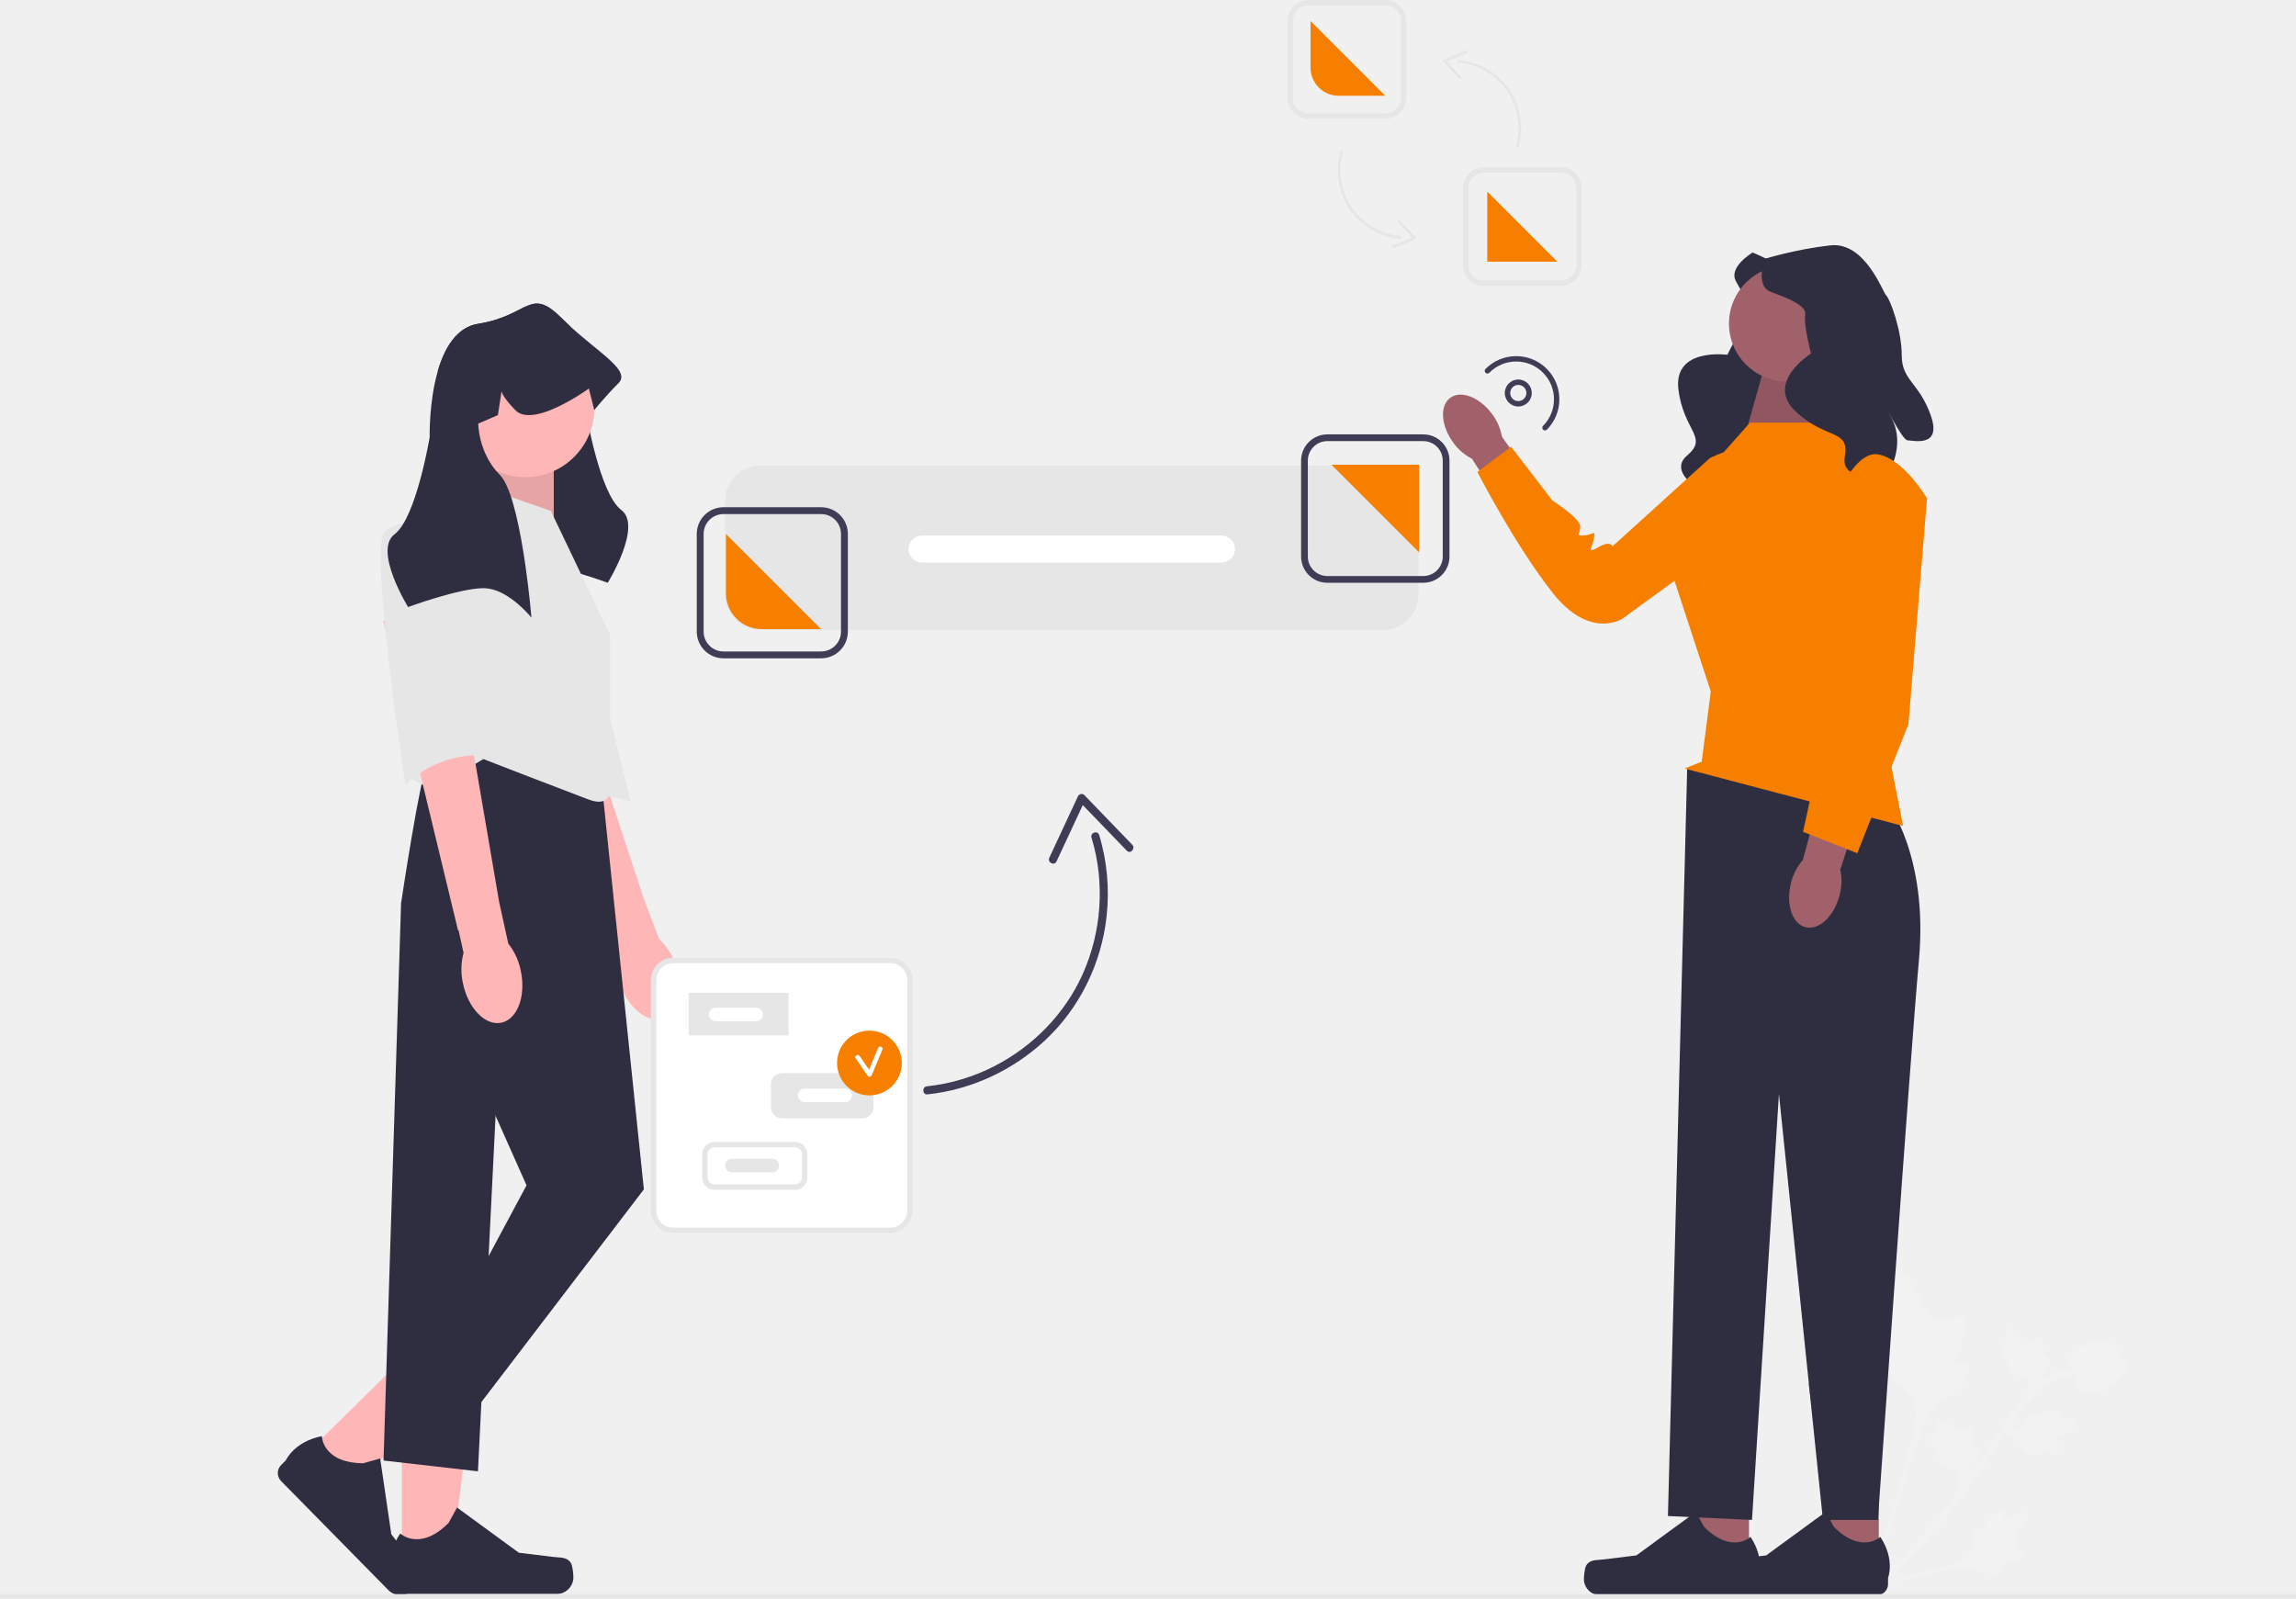
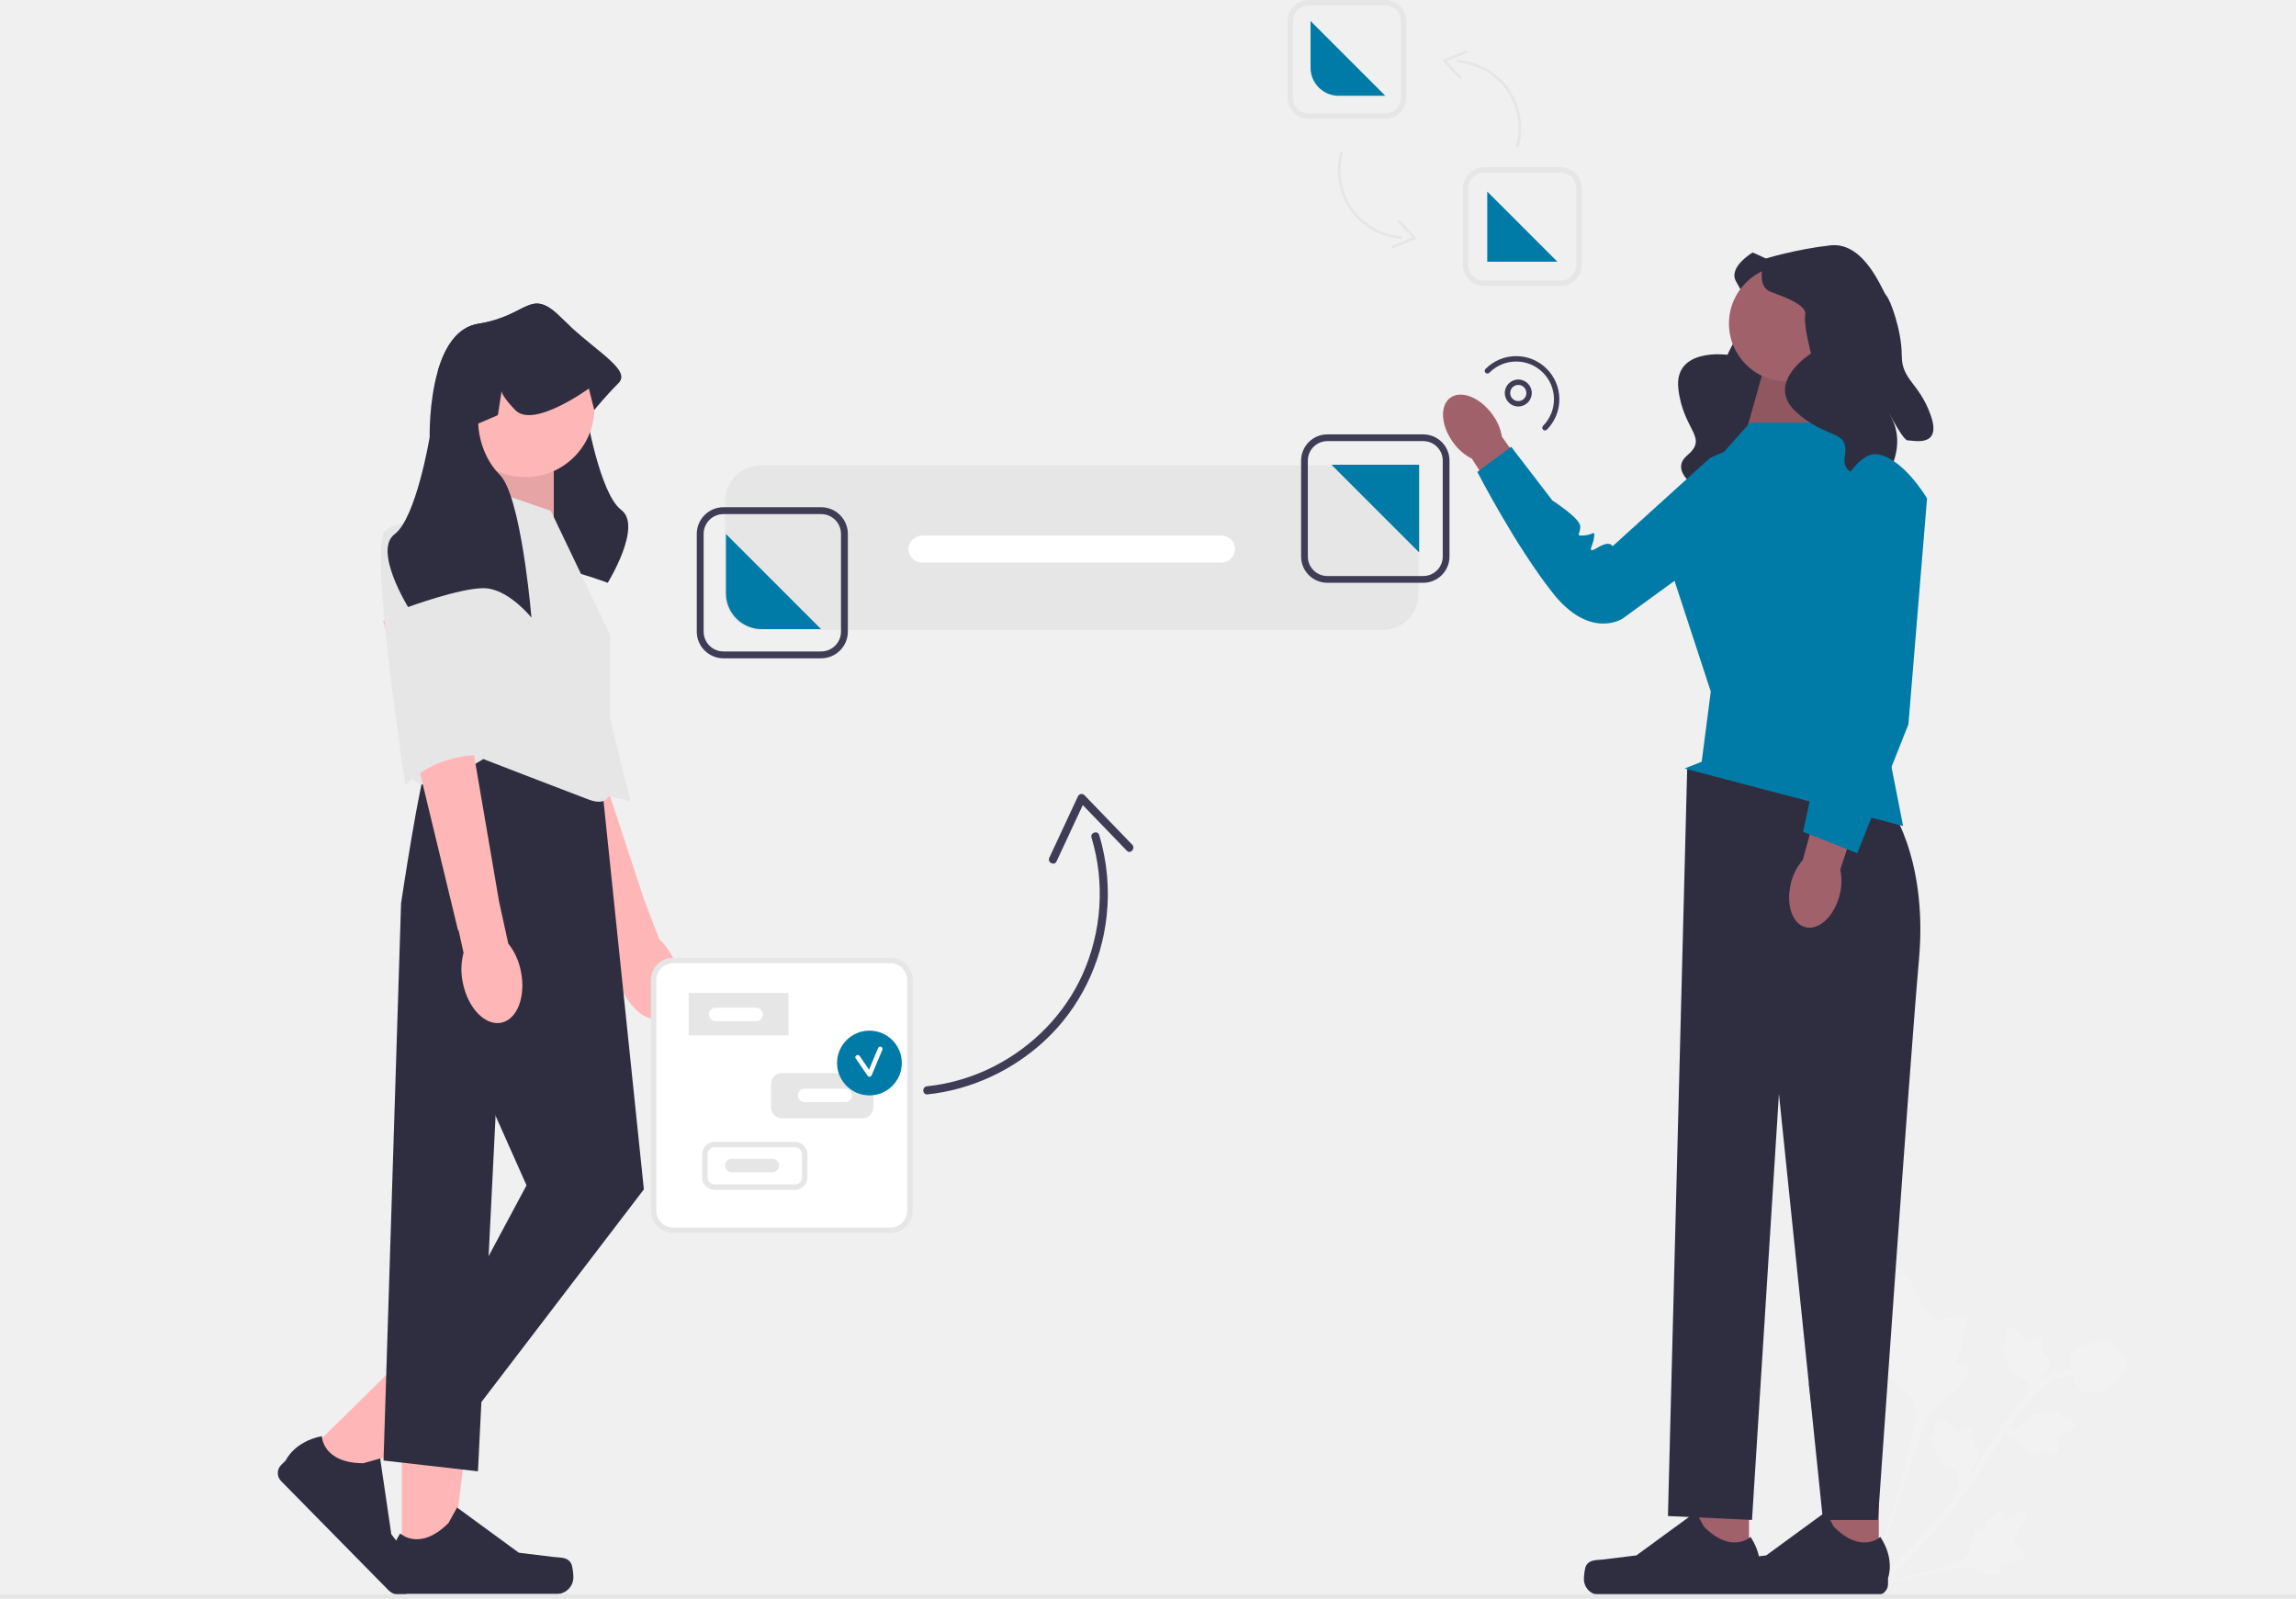
<svg xmlns="http://www.w3.org/2000/svg" width="851.034" height="592.528" viewBox="0 0 851.034 592.528">
  <path d="M225.265,216s-19-7-28-7c-.86,0-1.71,.1-2.56,.28-5.76,1.22-11.06,6.17-13.6,8.87-.99,1.06-1.56,1.77-1.56,1.77,0,0,.06-.69,.18-1.9,.59-6.36,2.77-27.23,6.68-40.59,1.4-4.77,3.01-8.58,4.86-10.43,4.31-4.32,6.3-9.5,7.22-13.36,.78-3.31,.78-5.64,.78-5.64l-7.29-3.14-1.35-8.82c-.24,1.04-1.35,3.07-5.08,6.96-.32,.33-.67,.61-1.04,.85-5.38,3.38-16.35-2.5-22.26-6.2,2.46-8.55,6.92-16.37,15.02-17.65,19-3,19-14,31-2,.99,.99,1.99,1.94,2.99,2.86,3.84,7.34,5.24,17.18,5.74,24.02,.36,4.79,.27,8.12,.27,8.12,0,0,5,30,13,36s-5,27-5,27Z" fill="#2f2e41" />
  <polygon points="188.265 168 174.753 187.819 205.265 196 205.265 168 188.265 168" fill="#ffb6b6" />
  <polygon points="188.265 168 174.753 187.819 205.265 196 205.265 168 188.265 168" opacity=".1" />
  <g>
    <path d="M696.217,484.943c1.451-.576,3.298,2.667,4.544,2.09,1.242-.575-.161-3.996,.975-8.458,.205-.805,1.496-5.876,3.619-6.108,4.025-.441,7.5,16.889,13.514,16.741,1.32-.032,2.902-.91,7.006-1.15,1.633-.095,2.519-.023,2.981,.561,.654,.829-.119,1.964-.898,4.769-1.167,4.207-.247,4.61-1.459,7.749-.9,2.331-1.88,3.333-1.382,4.061,.705,1.029,3.122-.314,4.173,.786,1.073,1.122-.001,4.029-1.122,5.961-2.105,3.625-4.988,4.862-7.42,6.627-2.643,1.918-5.987,5.356-8.43,11.992l-19.553,59.691c3.753-12.448,13.476-47.01,16.573-60.252,.894-3.823,1.685-7.79-.364-11.179-1.973-3.263-6.34-5.597-10.351-10.59-.468-.583-1.752-2.223-1.227-3.317,.434-.905,1.708-.613,2.125-1.452,.56-1.125-1.278-2.564-2.679-5.442-.988-2.03-1.256-3.744-1.487-5.218-.07-.444-1.069-7.095,.863-7.862l0,0Z" fill="#f2f2f2" />
    <path d="M742.589,560.129c.701,.546-.357,2.388,.285,2.833,.641,.443,1.915-1.232,4.432-1.962,.454-.132,3.315-.961,4.042,.014,1.378,1.848-6.125,8.554-4.317,11.463,.397,.638,1.284,1.162,2.586,3.107,.518,.774,.738,1.23,.585,1.625-.218,.56-.998,.508-2.6,.935-2.402,.641-2.334,1.209-4.224,1.52-1.404,.231-2.178,.039-2.392,.493-.302,.643,1.055,1.442,.818,2.275-.241,.85-1.978,1.162-3.25,1.169-2.386,.013-3.826-1.045-5.394-1.73-1.704-.744-4.356-1.393-8.318-.677l-34.938,7.626c7.193-1.75,26.961-6.95,34.354-9.251,2.134-.664,4.309-1.421,5.382-3.404,1.032-1.91,.918-4.727,2.211-8.136,.151-.398,.586-1.501,1.274-1.559,.569-.048,.794,.661,1.326,.624,.714-.05,.889-1.367,1.898-2.885,.711-1.07,1.475-1.697,2.132-2.235,.198-.162,3.174-2.572,4.107-1.845l-0,0Z" fill="#f2f2f2" />
    <path d="M726.124,552.442l3.345-3.456,.028-.436c.128-2.018,.672-3.666,1.616-4.899,.15-.196,.31-.385,.473-.577,.646-.761,1.449-1.707,1.821-3.245,.206-.859,.54-2.957-.812-3.71-.361-.206-.724-.247-1.046-.216,.006-.065,.012-.131,.019-.201,.067-.867-.041-1.344-.145-1.804-.08-.353-.163-.718-.177-1.44-.006-.317,.004-.583,.012-.807,.024-.678,.017-1.515-.712-2.063-.799-.559-1.695-.233-2.289-.018-1.059,.384-1.694,.759-2.116,1.008-.154,.091-.327,.193-.393,.216-.531,.173-2.286-1.728-2.951-2.439-1.489-1.605-2.777-2.993-4.218-2.386-1.032,.434-1.495,1.703-1.41,3.877,.027,.677,.152,1.272,.288,1.768-.394-.047-.825,.013-1.222,.325h0c-.938,.739-.86,2.267,.23,4.543,.269,.567,.634,1.327,1.359,2.117,.341,.372,.683,.662,.979,.905-.129,.18-.235,.402-.279,.68-.131,.817,.309,1.595,1.343,2.288,1.125,.778,2.175,1.26,3.1,1.686,.807,.373,1.501,.696,1.941,1.085,.807,.734,.938,1.935,1.026,3.429l.189,3.771,0,0Z" fill="#f2f2f2" />
    <path d="M741.553,528.4l2.494,4.112,.415,.138c1.92,.636,3.376,1.58,4.329,2.805,.152,.195,.293,.398,.438,.604,.572,.818,1.283,1.835,2.677,2.584,.779,.417,2.723,1.272,3.794,.155,.291-.297,.422-.637,.474-.957,.061,.023,.123,.045,.19,.069,.821,.285,1.31,.301,1.781,.317,.362,.012,.736,.024,1.438,.194,.308,.074,.563,.152,.777,.217,.65,.195,1.461,.401,2.176-.165,.743-.631,.655-1.581,.598-2.209-.103-1.122-.304-1.831-.439-2.302-.049-.172-.104-.366-.109-.435-.033-.557,2.251-1.773,3.108-2.236,1.93-1.033,3.6-1.927,3.378-3.475-.158-1.108-1.268-1.878-3.393-2.347-.662-.146-1.269-.176-1.783-.17,.146-.369,.197-.801-.004-1.264h0c-.477-1.095-1.975-1.407-4.453-.93-.617,.117-1.444,.277-2.392,.777-.446,.236-.813,.493-1.124,.718-.142-.171-.329-.329-.587-.442-.757-.334-1.621-.105-2.554,.719-1.038,.891-1.77,1.784-2.417,2.571-.565,.686-1.054,1.276-1.542,1.602-.914,.594-2.109,.417-3.577,.123l-3.695-.773,0,0Z" fill="#f2f2f2" />
    <path d="M752.126,518.774l3.345-3.456,.028-.436c.128-2.018,.672-3.666,1.616-4.899,.15-.196,.31-.385,.473-.577,.646-.761,1.449-1.707,1.821-3.245,.206-.859,.54-2.957-.812-3.71-.361-.206-.724-.247-1.046-.216,.006-.065,.012-.131,.019-.201,.067-.867-.041-1.344-.145-1.804-.08-.353-.163-.718-.177-1.44-.006-.317,.004-.583,.012-.807,.024-.678,.017-1.515-.712-2.063-.799-.559-1.695-.233-2.289-.018-1.059,.384-1.694,.759-2.116,1.008-.154,.091-.327,.193-.393,.216-.531,.173-2.286-1.728-2.951-2.439-1.489-1.605-2.777-2.993-4.218-2.386-1.032,.434-1.495,1.703-1.41,3.877,.027,.677,.152,1.272,.288,1.768-.394-.047-.825,.013-1.222,.325h0c-.938,.739-.86,2.267,.23,4.543,.269,.567,.634,1.327,1.359,2.117,.341,.372,.683,.662,.979,.905-.129,.18-.235,.402-.279,.68-.131,.817,.309,1.595,1.343,2.288,1.125,.778,2.175,1.26,3.1,1.686,.807,.373,1.501,.696,1.941,1.085,.807,.734,.938,1.935,1.026,3.429l.189,3.771,0,0Z" fill="#f2f2f2" />
    <path d="M691.546,589.215l1.176,.115,.899-.767-.899,.767,.842,.82c.081-.075,.284-.233,.598-.483,1.72-1.372,6.957-5.545,14.269-12.839,5.105-5.092,10.013-10.589,14.592-16.34,4.586-5.761,7.717-10.385,10.234-14.101,1.898-2.803,3.662-5.506,5.378-8.14,4.588-7.036,8.923-13.682,14.647-20.325,1.277-1.484,3.937-4.571,8.465-6.544,2.626-1.144,5.492-1.748,8.517-1.791l-.034-2.365c-3.341,.05-6.514,.72-9.43,1.991-5.02,2.188-7.918,5.552-9.311,7.168-5.825,6.761-10.201,13.471-14.833,20.575-1.711,2.624-3.467,5.316-5.357,8.107-2.494,3.682-5.598,8.266-10.125,13.952-4.523,5.683-9.372,11.113-14.412,16.141-7.221,7.202-12.38,11.312-14.075,12.663-.904,.722-1.094,.873-1.143,1.397l0-0Z" fill="#f2f2f2" />
    <path d="M771.4,515.206c.077,.059,.156,.117,.239,.173,1.659,1.144,3.87,1.33,6.573,.553,1.269-.367,2.329-1.086,4.441-2.519,.326-.22,1.961-1.355,3.845-3.198,1.232-1.204,1.644-1.787,1.761-2.492,.132-.785-.049-1.543-.388-2.222,.162-.161,.285-.36,.353-.608,.284-1.026-.643-1.578-1.14-1.883-.255-.15-.574-.335-.873-.593-.473-.403-.624-.753-.855-1.281-.22-.506-.495-1.134-1.089-1.824-1.168-1.365-2.639-1.872-3.123-2.039-2.544-.888-4.755-.086-7.316,.844-.512,.188-2.329,.907-4.259,2.327-1.392,1.025-1.79,1.65-2.013,2.172-.46,1.071-.311,2.002,.197,4.197,.528,2.295,.795,3.445,1.138,4.285,.801,1.951,1.304,3.177,2.51,4.108l-0,0Z" fill="#f2f2f2" />
  </g>
  <g>
    <g>
      <polygon points="696.398 580.664 678.78 580.663 670.399 512.706 696.402 512.708 696.398 580.664" fill="#a0616a" />
      <path d="M636.036,580.265h0c-.549,.924-.838,3.906-.838,4.98h0c0,3.302,2.677,5.98,5.98,5.98h54.562c2.253,0,4.079-1.826,4.079-4.079v-2.272s2.699-6.827-2.858-15.242c0,0-6.907,6.589-17.227-3.731l-3.043-5.513-22.03,16.111-12.211,1.503c-2.671,.329-5.04-.051-6.414,2.263h-0Z" fill="#2f2e41" />
    </g>
    <g>
      <polygon points="648.289 580.664 630.671 580.663 622.289 512.706 648.292 512.708 648.289 580.664" fill="#a0616a" />
      <path d="M587.927,580.265h0c-.549,.924-.838,3.906-.838,4.98h0c0,3.302,2.677,5.98,5.98,5.98h54.562c2.253,0,4.079-1.826,4.079-4.079v-2.272s2.699-6.827-2.858-15.242c0,0-6.907,6.589-17.227-3.731l-3.043-5.513-22.03,16.111-12.211,1.503c-2.671,.329-5.04-.051-6.414,2.263h-0Z" fill="#2f2e41" />
    </g>
    <path d="M649.641,93.591s-9.176,5.381-6.167,10.703c3.009,5.322,7.205,12.571,4.359,14.854-2.846,2.283-7.545,12.349-7.545,12.349,0,0-20.057-2.801-18.174,12.779,1.883,15.58,11.306,17.704,3.229,24.558-8.076,6.854,8.394,15.052,8.394,15.052,0,0,11.37-3.543,13.964-14.439,2.594-10.896-2.312,8.331-.667,9.71,1.646,1.379,8.035,10.466,12.556-1.616,4.521-12.082,.044-16.766,6.018-23.897,5.974-7.131,10.036-18.664,9.858-20.68-.178-2.016,6.834-20.413-3.959-27.588-10.792-7.175-21.866-11.785-21.866-11.785Z" fill="#2f2e41" />
    <polygon points="653.856 136.374 647.361 159.459 683.007 159.459 671.269 131.015 653.856 136.374" fill="#a0616a" />
    <polygon points="653.856 136.374 647.361 159.459 683.007 159.459 671.269 131.015 653.856 136.374" opacity=".1" />
    <path d="M699.522,297.5s15.227,19.38,11.766,58.139c-3.461,38.759-15.227,207.712-15.227,207.712h-20.374l-16.309-157.879-9.981,157.879-31.16-1.443,7.133-277.056,74.152,12.649Z" fill="#2f2e41" />
    <g>
      <path id="uuid-15dc6cf4-99a2-4708-8e21-b6a3347dd403-506" d="M538.661,164.046c-4.591-6.249-5.088-13.684-1.11-16.605,3.978-2.921,10.922-.223,15.514,6.03,1.868,2.472,3.118,5.356,3.643,8.41l19.118,26.725-12.732,8.704-17.495-27.27c-2.758-1.415-5.137-3.471-6.938-5.994Z" fill="#a0616a" />
-       <path d="M655.645,189.84l-54.198,39.424s-12.026,8.092-25.935-9.517c-13.909-17.609-27.921-44.825-27.921-44.825l12.536-9.331,15.28,19.912s10.089,6.472,10.308,9.46-2.128,3.761,1.458,3.499,4.039-2.283,3.667,.841c-.372,3.124-3.142,6.331,1.465,3.59s5.379-.394,5.379-.394l36.064-32.687s21.414-11.183,24.258,3.03c2.844,14.213-2.36,16.998-2.36,16.998Z" fill="#f77f00" />
+       <path d="M655.645,189.84l-54.198,39.424s-12.026,8.092-25.935-9.517c-13.909-17.609-27.921-44.825-27.921-44.825l12.536-9.331,15.28,19.912s10.089,6.472,10.308,9.46-2.128,3.761,1.458,3.499,4.039-2.283,3.667,.841c-.372,3.124-3.142,6.331,1.465,3.59s5.379-.394,5.379-.394l36.064-32.687s21.414-11.183,24.258,3.03c2.844,14.213-2.36,16.998-2.36,16.998Z" fill="#007BA7" />
    </g>
-     <polygon points="648.651 156.652 680.396 156.652 709.558 202.332 697.446 265.662 705.405 306.151 624.371 284.851 630.746 282.327 634.116 256.318 619.582 211.935 632.04 175.339 648.651 156.652" fill="#f77f00" />
+     <polygon points="648.651 156.652 680.396 156.652 709.558 202.332 697.446 265.662 705.405 306.151 624.371 284.851 630.746 282.327 634.116 256.318 619.582 211.935 632.04 175.339 648.651 156.652" fill="#007BA7" />
    <path d="M683.792,119.924c0,11.856-9.611,21.467-21.467,21.467-11.856,0-21.467-9.611-21.467-21.467,0-11.856,9.611-21.467,21.467-21.467,11.856,0,21.467,9.611,21.467,21.467Z" fill="#a0616a" />
    <path d="M654.096,95.952s-3.578,10.018,2.147,12.165c5.725,2.147,13.596,5.009,12.88,8.587s2.147,14.311,2.147,14.311c0,0-17.174,10.733-5.725,21.467,11.449,10.733,20.036,6.311,18.247,16.751-1.789,10.441,16.1,6.147,16.1,6.147,0,0,6.44-10.018,1.431-20.036-5.009-10.018,3.578,7.871,5.725,7.871s12.88,2.862,8.587-9.302-10.733-12.88-10.733-22.183c0-9.302-4.293-20.751-5.725-22.183-1.431-1.431-7.871-20.036-20.751-18.605s-24.329,5.009-24.329,5.009Z" fill="#2f2e41" />
    <g>
      <path id="uuid-800338dd-1caa-42bd-b73f-d0ae9c40b57c-507" d="M681.846,331.85c-2.014,7.805-7.673,13.092-12.64,11.81-4.967-1.282-7.359-8.648-5.344-16.455,.762-3.13,2.263-6.031,4.377-8.462l8.95-32.961,15.378,4.53-10.456,32.013c.674,3.151,.583,6.418-.265,9.526Z" fill="#a0616a" />
-       <path d="M677.768,190.403s8.71-23.539,18.257-22.006c9.546,1.533,18.25,16.329,18.25,16.329l-6.901,83.734-18.956,47.784-20.107-7.927,10.444-47.754-.987-70.158Z" fill="#f77f00" />
+       <path d="M677.768,190.403s8.71-23.539,18.257-22.006c9.546,1.533,18.25,16.329,18.25,16.329l-6.901,83.734-18.956,47.784-20.107-7.927,10.444-47.754-.987-70.158Z" fill="#007BA7" />
    </g>
  </g>
  <g>
    <polygon points="148.927 579.83 167.238 579.828 175.948 509.201 148.924 509.203 148.927 579.83" fill="#ffb6b6" />
    <path d="M211.662,579.415h0c.57,.96,.871,4.059,.871,5.176h0c0,3.432-2.782,6.215-6.215,6.215h-56.706c-2.341,0-4.24-1.898-4.24-4.24v-2.361s-2.805-7.096,2.97-15.841c0,0,7.178,6.848,17.904-3.878l3.163-5.73,22.895,16.744,12.691,1.562c2.776,.342,5.238-.053,6.666,2.352h0Z" fill="#2f2e41" />
  </g>
  <g>
    <polygon points="111.532 540.76 124.374 553.811 180.83 510.489 161.876 491.226 111.532 540.76" fill="#ffb6b6" />
    <path d="M155.824,585.189h0c-.285,1.08-2.283,3.468-3.079,4.251h0c-2.447,2.407-6.381,2.375-8.789-.072l-39.768-40.423c-1.642-1.669-1.62-4.353,.049-5.996l1.683-1.656s3.091-6.976,13.376-8.992c0,0,.152,9.919,15.32,10.043l6.303-1.764,4.12,28.064,7.786,10.142c1.704,2.219,3.711,3.697,2.998,6.402l0,0Z" fill="#2f2e41" />
  </g>
  <g>
    <path d="M225.202,346.001l-44.409-109.485,24.834-3.713,33.069,100.475,5.641,14.791c2.768,2.61,4.872,5.844,6.134,9.434,3.282,8.94,1.331,17.877-4.356,19.965-5.687,2.088-12.957-3.464-16.237-12.401-1.36-3.554-1.849-7.383-1.426-11.165l-3.059-7.975-.19,.076Z" fill="#ffb6b6" />
    <path d="M211.104,205.189l22.642,91.878s-24.522-8.467-35.456,6.313c0,0-24.915-93.56-19.869-100.382,5.047-6.821,30.048-8.673,32.526,1.136" fill="#e6e6e6" />
  </g>
  <path d="M222.659,286.836l16,154-68,89-17-13,41.5-77.5-46.5-104.5s7-47,10-53c3-6,64,5,64,5Z" fill="#2f2e41" />
  <polygon points="157.659 325.836 148.659 334.836 142.159 541.336 177.159 545.336 185.409 378.895 157.659 325.836" fill="#2f2e41" />
  <path d="M178.159,180.336l26,9,22,46v57.764s0,6.236-8,3.236c-8-3-39-15-39-15,0,0-19,12-24,9-5-3-5-4.906-5-8.953,0-4.047-5.5-40.547-5.5-40.547l18-46,15.5-14.5Z" fill="#e6e6e6" />
  <path d="M169.779,344.849l-27.73-114.849h25.11l17.846,104.26,3.391,15.463c2.352,2.99,3.954,6.501,4.671,10.237,1.924,9.327-1.327,17.877-7.261,19.101-5.934,1.224-12.302-5.342-14.224-14.666-.82-3.716-.737-7.575,.241-11.253l-1.846-8.34-.199,.047Z" fill="#ffb6b6" />
  <path d="M174.659,203.836l5.606,76.164s-17-2-30,11c0,0-13.606-88.164-7.606-94.164,6-6,31-4.134,32,5.933" fill="#e6e6e6" />
  <path d="M512.612,233.5h-230.693c-7.253,0-13.153-5.9-13.153-13.153v-34.693c0-7.253,5.9-13.153,13.153-13.153h243.847v47.847c0,7.253-5.9,13.153-13.153,13.153Z" fill="#e6e6e6" />
  <path d="M572.664,159.542c-.254,0-.508-.096-.703-.289-.393-.388-.397-1.021-.009-1.414,2.628-2.66,4.063-6.185,4.041-9.924-.022-3.74-1.5-7.247-4.16-9.875-2.64-2.608-6.13-4.042-9.838-4.042-.029,0-.058,0-.086,0-3.74,.022-7.247,1.5-9.875,4.16-.389,.394-1.021,.396-1.414,.009-.393-.388-.397-1.021-.009-1.414,3.004-3.041,7.012-4.729,11.285-4.754,.033-0,.066-0,.099-0,4.237,0,8.226,1.638,11.243,4.619,3.04,3.004,4.729,7.012,4.754,11.285,.026,4.274-1.614,8.302-4.618,11.342-.196,.198-.454,.297-.711,.297Z" fill="#3f3d56" />
  <path d="M452.765,208.5h-111c-2.757,0-5-2.243-5-5s2.243-5,5-5h111c2.757,0,5,2.243,5,5s-2.243,5-5,5Z" fill="#fff" />
  <path d="M562.765,150.665c-2.757,0-5-2.243-5-5s2.243-5,5-5,5,2.243,5,5-2.243,5-5,5Zm0-8c-1.654,0-3,1.346-3,3s1.346,3,3,3,3-1.346,3-3-1.346-3-3-3Z" fill="#3f3d56" />
  <rect x="242.265" y="356" width="95" height="100" rx="7.252" ry="7.252" fill="#fff" />
  <path d="M330.013,457h-80.496c-4.55,0-8.252-3.702-8.252-8.252v-85.496c0-4.55,3.702-8.252,8.252-8.252h80.496c4.55,0,8.252,3.702,8.252,8.252v85.496c0,4.55-3.702,8.252-8.252,8.252Zm-80.496-100c-3.447,0-6.252,2.805-6.252,6.252v85.496c0,3.447,2.805,6.252,6.252,6.252h80.496c3.447,0,6.252-2.805,6.252-6.252v-85.496c0-3.447-2.805-6.252-6.252-6.252h-80.496Z" fill="#e6e6e6" />
  <rect x="255.265" y="368" width="37" height="15.759" fill="#e6e6e6" />
  <path d="M319.665,414.5h-29.8c-2.261,0-4.1-1.84-4.1-4.101v-8.559c0-2.261,1.839-4.1,4.1-4.1h29.8c2.261,0,4.1,1.839,4.1,4.1v8.559c0,2.261-1.839,4.101-4.1,4.101Z" fill="#e6e6e6" />
  <path d="M294.665,441h-29.8c-2.537,0-4.6-2.063-4.6-4.601v-8.559c0-2.536,2.063-4.6,4.6-4.6h29.8c2.537,0,4.6,2.063,4.6,4.6v8.559c0,2.537-2.063,4.601-4.6,4.601Zm-29.8-15.759c-1.434,0-2.6,1.166-2.6,2.6v8.559c0,1.434,1.167,2.601,2.6,2.601h29.8c1.434,0,2.6-1.167,2.6-2.601v-8.559c0-1.434-1.167-2.6-2.6-2.6h-29.8Z" fill="#e6e6e6" />
  <path d="M280.265,378.5h-15c-1.378,0-2.5-1.121-2.5-2.5s1.122-2.5,2.5-2.5h15c1.378,0,2.5,1.121,2.5,2.5s-1.122,2.5-2.5,2.5Z" fill="#fff" />
  <path d="M313.265,408.5h-15c-1.378,0-2.5-1.121-2.5-2.5s1.122-2.5,2.5-2.5h15c1.378,0,2.5,1.121,2.5,2.5s-1.122,2.5-2.5,2.5Z" fill="#fff" />
  <path d="M286.265,434.5h-15c-1.378,0-2.5-1.121-2.5-2.5s1.122-2.5,2.5-2.5h15c1.378,0,2.5,1.121,2.5,2.5s-1.122,2.5-2.5,2.5Z" fill="#e6e6e6" />
  <g>
    <path d="M343.776,405.627c16.294-1.715,31.747-8.951,43.694-20.131,12.785-11.964,20.785-28.426,22.697-45.804,1.116-10.143,.228-20.432-2.752-30.198-.564-1.847-3.404-.88-2.84,.968,5.075,16.628,3.789,35.01-3.38,50.837-6.618,14.609-18.263,26.449-32.477,33.793-7.819,4.04-16.398,6.62-25.148,7.541-1.913,.201-1.722,3.197,.206,2.994h0Z" fill="#3f3d56" />
    <path d="M391.609,319.286l10.633-22.817-2.338,.44,17.768,18.41c1.344,1.393,3.333-.855,1.999-2.237l-17.768-18.41c-.665-.689-1.95-.392-2.338,.44l-10.633,22.817c-.815,1.749,1.86,3.109,2.676,1.357h0Z" fill="#3f3d56" />
  </g>
  <g>
-     <circle cx="322.265" cy="394" r="12" fill="#f77f00" />
+     <circle cx="322.265" cy="394" r="12" fill="#007BA7" />
    <path d="M326.494,387.928c-.494-.136-.875,.17-1.054,.599-1.106,2.648-2.212,5.297-3.318,7.945-1.156-1.684-2.312-3.368-3.469-5.052-.621-.904-2.107-.047-1.48,.865,1.463,2.131,2.926,4.262,4.389,6.393,.448,.652,1.281,.479,1.567-.205,1.321-3.164,2.643-6.327,3.964-9.491,.178-.427-.193-.943-.599-1.054Z" fill="#fff" />
  </g>
  <rect id="uuid-fd87b38b-9a3a-463a-bd94-d3d374d132bf" y="590.845" width="851.034" height="1.683" fill="#e6e6e6" />
  <g>
    <path d="M304.374,244h-36.218c-5.454,0-9.891-4.437-9.891-9.891v-36.218c0-5.454,4.437-9.891,9.891-9.891h36.218c5.454,0,9.891,4.437,9.891,9.891v36.218c0,5.454-4.437,9.891-9.891,9.891Zm-36.218-53.455c-4.051,0-7.346,3.295-7.346,7.346v36.218c0,4.051,3.295,7.346,7.346,7.346h36.218c4.051,0,7.346-3.295,7.346-7.346v-36.218c0-4.051-3.295-7.346-7.346-7.346h-36.218Z" fill="#3f3d56" />
-     <path d="M304.347,233.182h-21.99c-7.319,0-13.274-5.955-13.274-13.274v-21.99l35.263,35.263Z" fill="#f77f00" />
+     <path d="M304.347,233.182h-21.99c-7.319,0-13.274-5.955-13.274-13.274v-21.99l35.263,35.263Z" fill="#007BA7" />
  </g>
  <g>
    <path d="M513.494,44h-28.457c-4.285,0-7.771-3.486-7.771-7.771V7.771c0-4.285,3.486-7.771,7.771-7.771h28.457c4.285,0,7.771,3.486,7.771,7.771v28.457c0,4.285-3.486,7.771-7.771,7.771ZM485.037,2c-3.183,0-5.771,2.589-5.771,5.771v28.457c0,3.183,2.589,5.771,5.771,5.771h28.457c3.183,0,5.771-2.589,5.771-5.771V7.771c0-3.183-2.589-5.771-5.771-5.771h-28.457Z" fill="#e6e6e6" />
-     <path d="M513.472,35.5h-17.278c-5.75,0-10.429-4.679-10.429-10.429V7.793l27.707,27.707Z" fill="#f77f00" />
+     <path d="M513.472,35.5h-17.278c-5.75,0-10.429-4.679-10.429-10.429V7.793l27.707,27.707Z" fill="#007BA7" />
  </g>
  <path d="M578.494,106h-28.457c-4.285,0-7.771-3.486-7.771-7.771v-28.457c0-4.285,3.486-7.771,7.771-7.771h28.457c4.285,0,7.771,3.486,7.771,7.771v28.457c0,4.285-3.486,7.771-7.771,7.771Zm-28.457-42c-3.183,0-5.771,2.589-5.771,5.771v28.457c0,3.183,2.589,5.771,5.771,5.771h28.457c3.183,0,5.771-2.589,5.771-5.771v-28.457c0-3.183-2.589-5.771-5.771-5.771h-28.457Z" fill="#e6e6e6" />
-   <polygon points="551.265 71 551.265 97 577.265 97 551.265 71" fill="#f77f00" />
+   <polygon points="551.265 71 551.265 97 577.265 97 551.265 71" fill="#007BA7" />
  <g>
    <path d="M482.265,206.286v-35.571c0-5.356,4.358-9.714,9.714-9.714h35.571c5.356,0,9.714,4.358,9.714,9.714v35.571c0,5.356-4.358,9.714-9.714,9.714h-35.571c-5.356,0-9.714-4.358-9.714-9.714Zm9.714-42.786c-3.978,0-7.214,3.236-7.214,7.214v35.571c0,3.978,3.236,7.214,7.214,7.214h35.571c3.978,0,7.214-3.236,7.214-7.214v-35.571c0-3.978-3.236-7.214-7.214-7.214h-35.571Z" fill="#3f3d56" />
-     <polygon points="493.515 172.25 526.015 172.25 526.015 204.75 493.515 172.25" fill="#f77f00" />
+     <polygon points="493.515 172.25 526.015 172.25 526.015 204.75 493.515 172.25" fill="#007BA7" />
  </g>
  <circle cx="194.729" cy="151.263" r="25.585" fill="#ffb6b6" />
  <path d="M229.265,142c-5,5-9,10-9,10l-2-8s-.46,.34-1.27,.88c-3.17,2.16-11.68,7.59-18.51,8.76-3.04,.52-5.74,.19-7.5-1.64-3.73-3.89-4.84-5.92-5.08-6.96l-1.35,8.82-7.29,3.14s0,10.98,8,19c.39,.39,.77,.87,1.14,1.43,3.82,5.76,6.56,19.86,8.3,31.85,1.54,10.66,2.28,19.64,2.28,19.64,0,0-7.57-9.48-15.88-10.77-.46-.07-.92-.12-1.38-.13-.15-.02-.31-.02-.46-.02-9,0-28,7-28,7,0,0-13-21-5-27s13-36,13-36c0,0-.33-12.84,2.98-24.35,2.46-8.55,6.92-16.37,15.02-17.65,19-3,19-14,31-2,.99,.99,1.99,1.94,2.99,2.86,11.18,10.28,22.6,16.55,18.01,21.14Z" fill="#2f2e41" />
  <g>
    <path d="M562.932,54.36c1.497-5.366,1.144-11.158-.896-16.335-2.182-5.54-6.386-10.13-11.641-12.91-3.067-1.623-6.431-2.63-9.892-2.91-.655-.053-.704,.966-.049,1.019,5.892,.477,11.544,3.184,15.65,7.432,3.791,3.921,6.077,9.085,6.619,14.498,.299,2.978,.041,6.013-.764,8.895-.176,.63,.795,.945,.972,.31h0Z" fill="#e6e6e6" />
    <path d="M541.621,28.429l-5.883-6.218-.154,.794,8.045-3.313c.609-.251,.147-1.161-.457-.912l-8.045,3.313c-.301,.124-.368,.567-.154,.794l5.883,6.218c.451,.477,1.216-.199,.764-.676h0Z" fill="#e6e6e6" />
  </g>
  <g>
    <path d="M496.782,56.395c-1.497,5.366-1.144,11.158,.896,16.335,2.182,5.54,6.386,10.13,11.641,12.91,3.067,1.623,6.431,2.63,9.892,2.91,.655,.053,.704-.966,.049-1.019-5.892-.477-11.544-3.184-15.65-7.432-3.791-3.921-6.077-9.085-6.619-14.498-.299-2.978-.041-6.013,.764-8.895,.176-.63-.795-.945-.972-.31h0Z" fill="#e6e6e6" />
    <path d="M518.093,82.326l5.883,6.218,.154-.794-8.045,3.313c-.609,.251-.147,1.161,.457,.912l8.045-3.313c.301-.124,.368-.567,.154-.794l-5.883-6.218c-.451-.477-1.216,.199-.764,.676h0Z" fill="#e6e6e6" />
  </g>
</svg>
